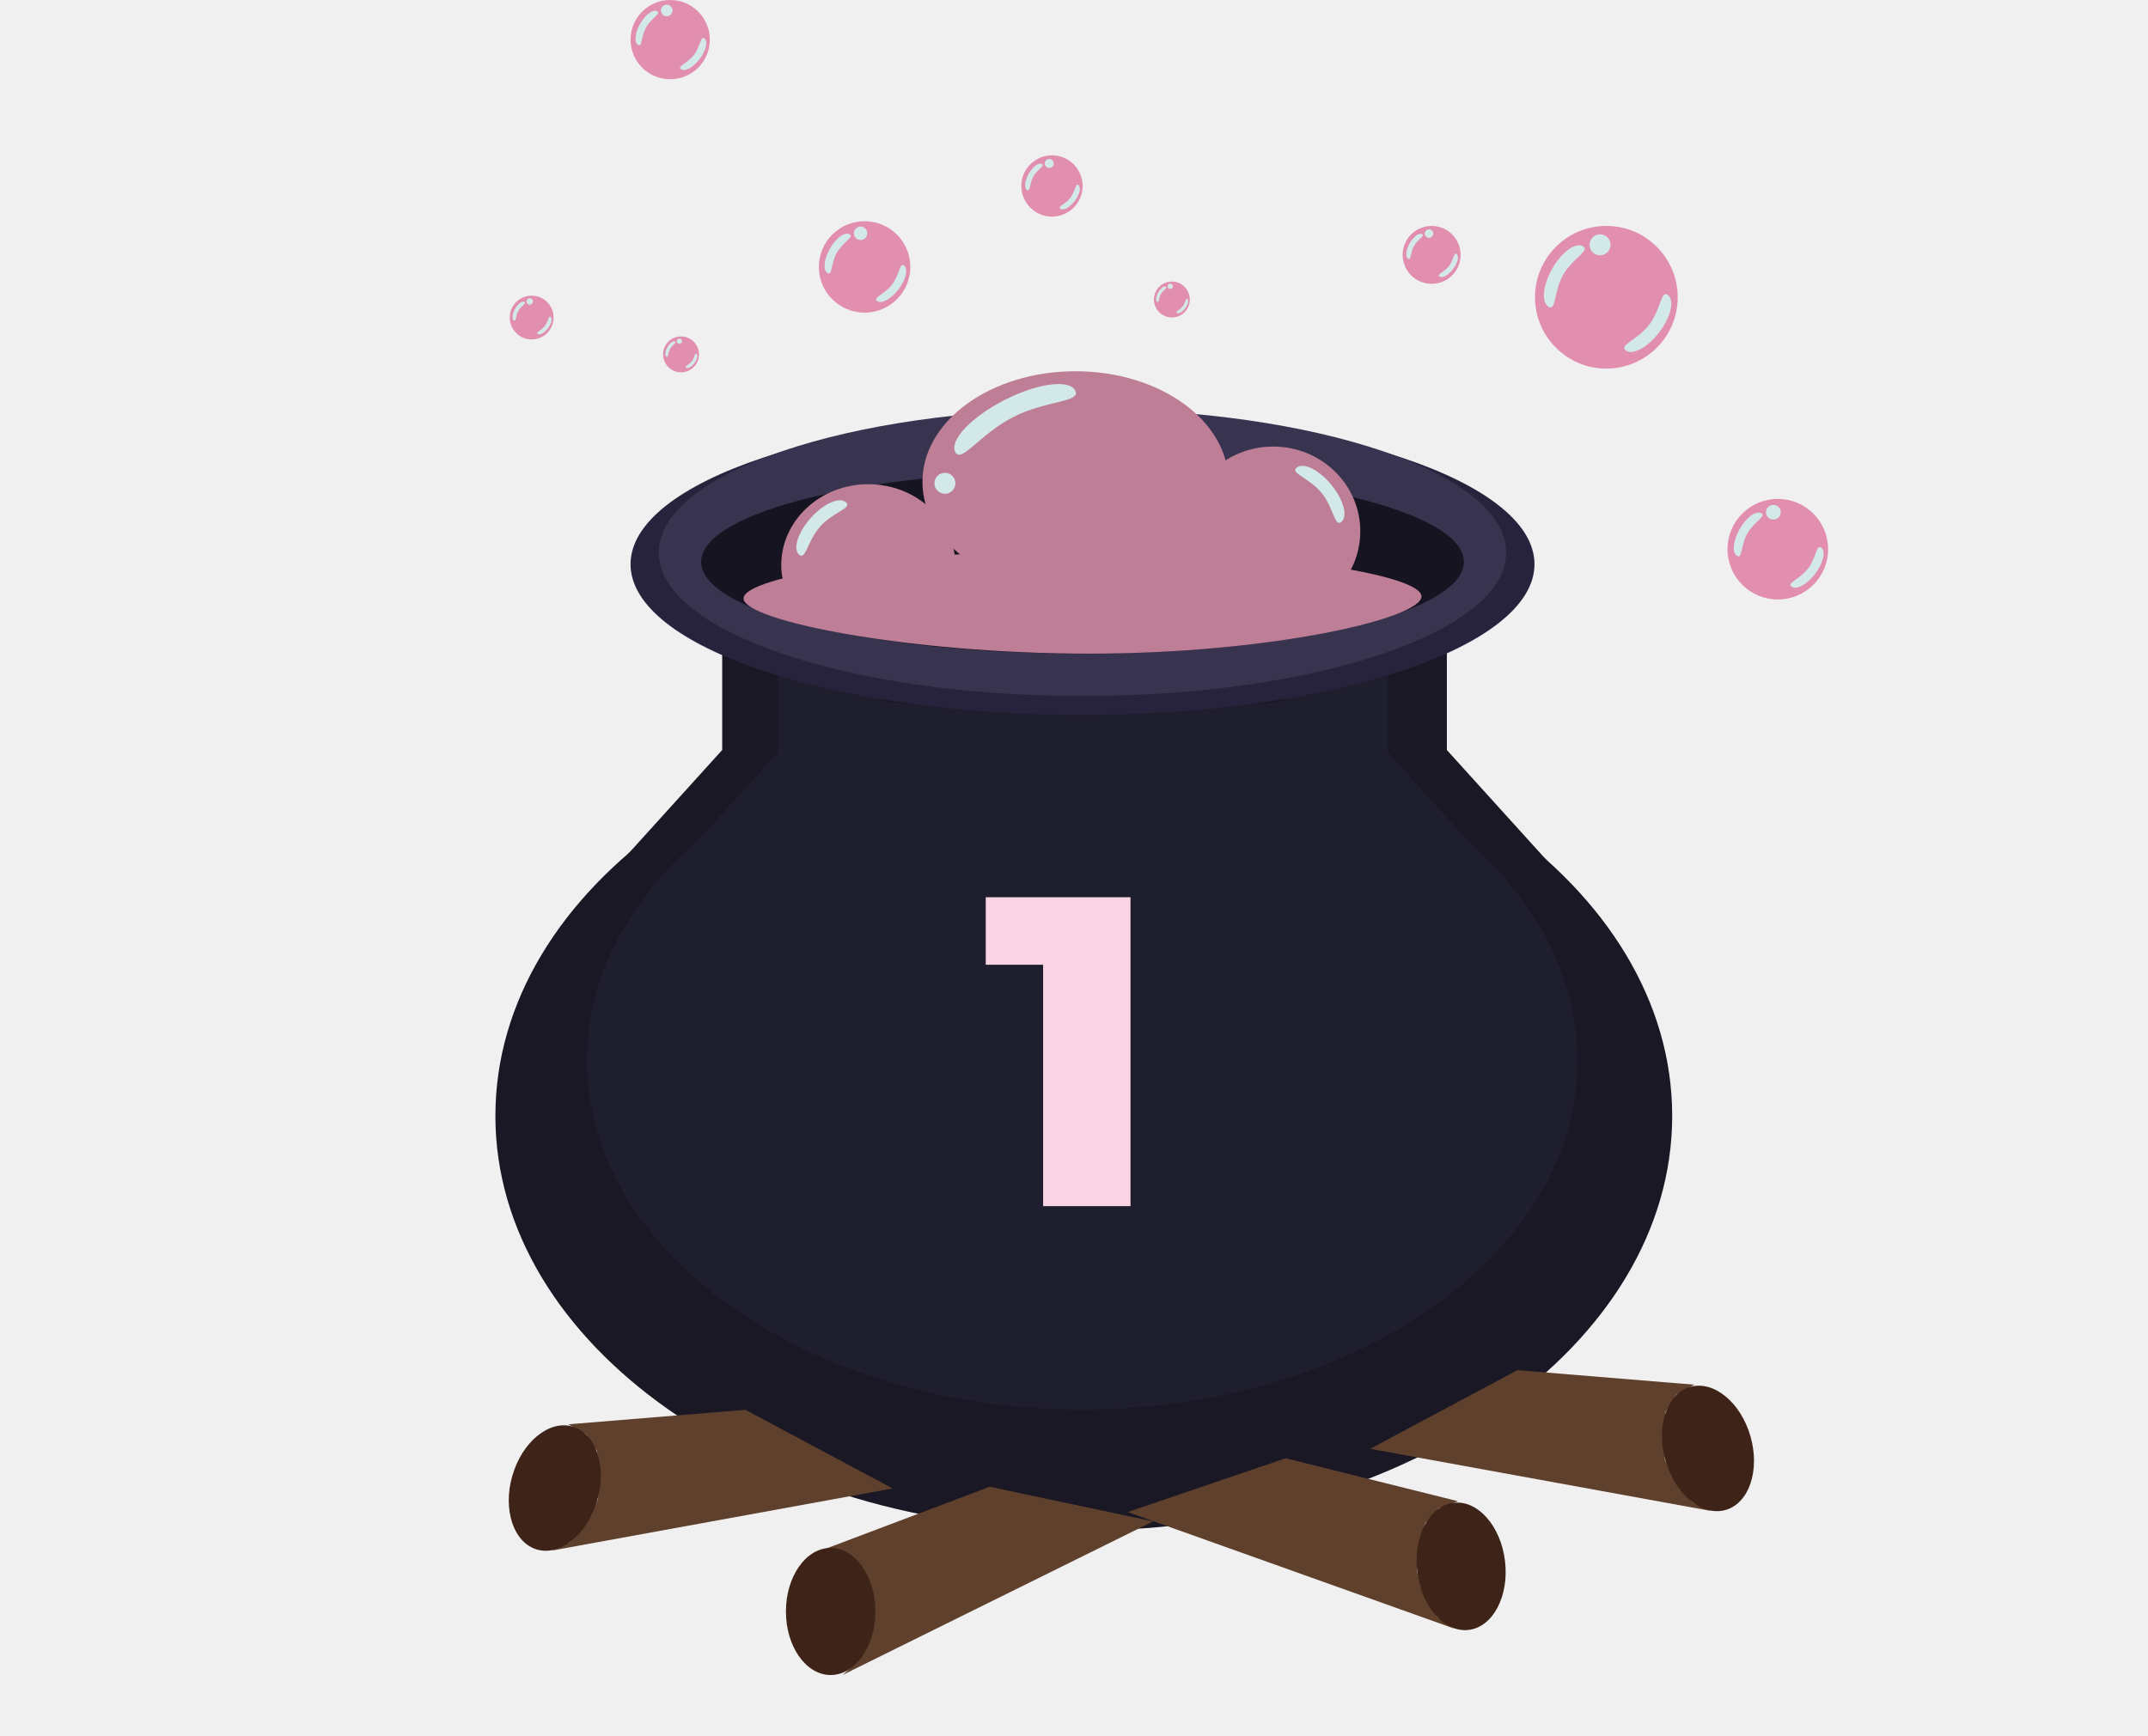
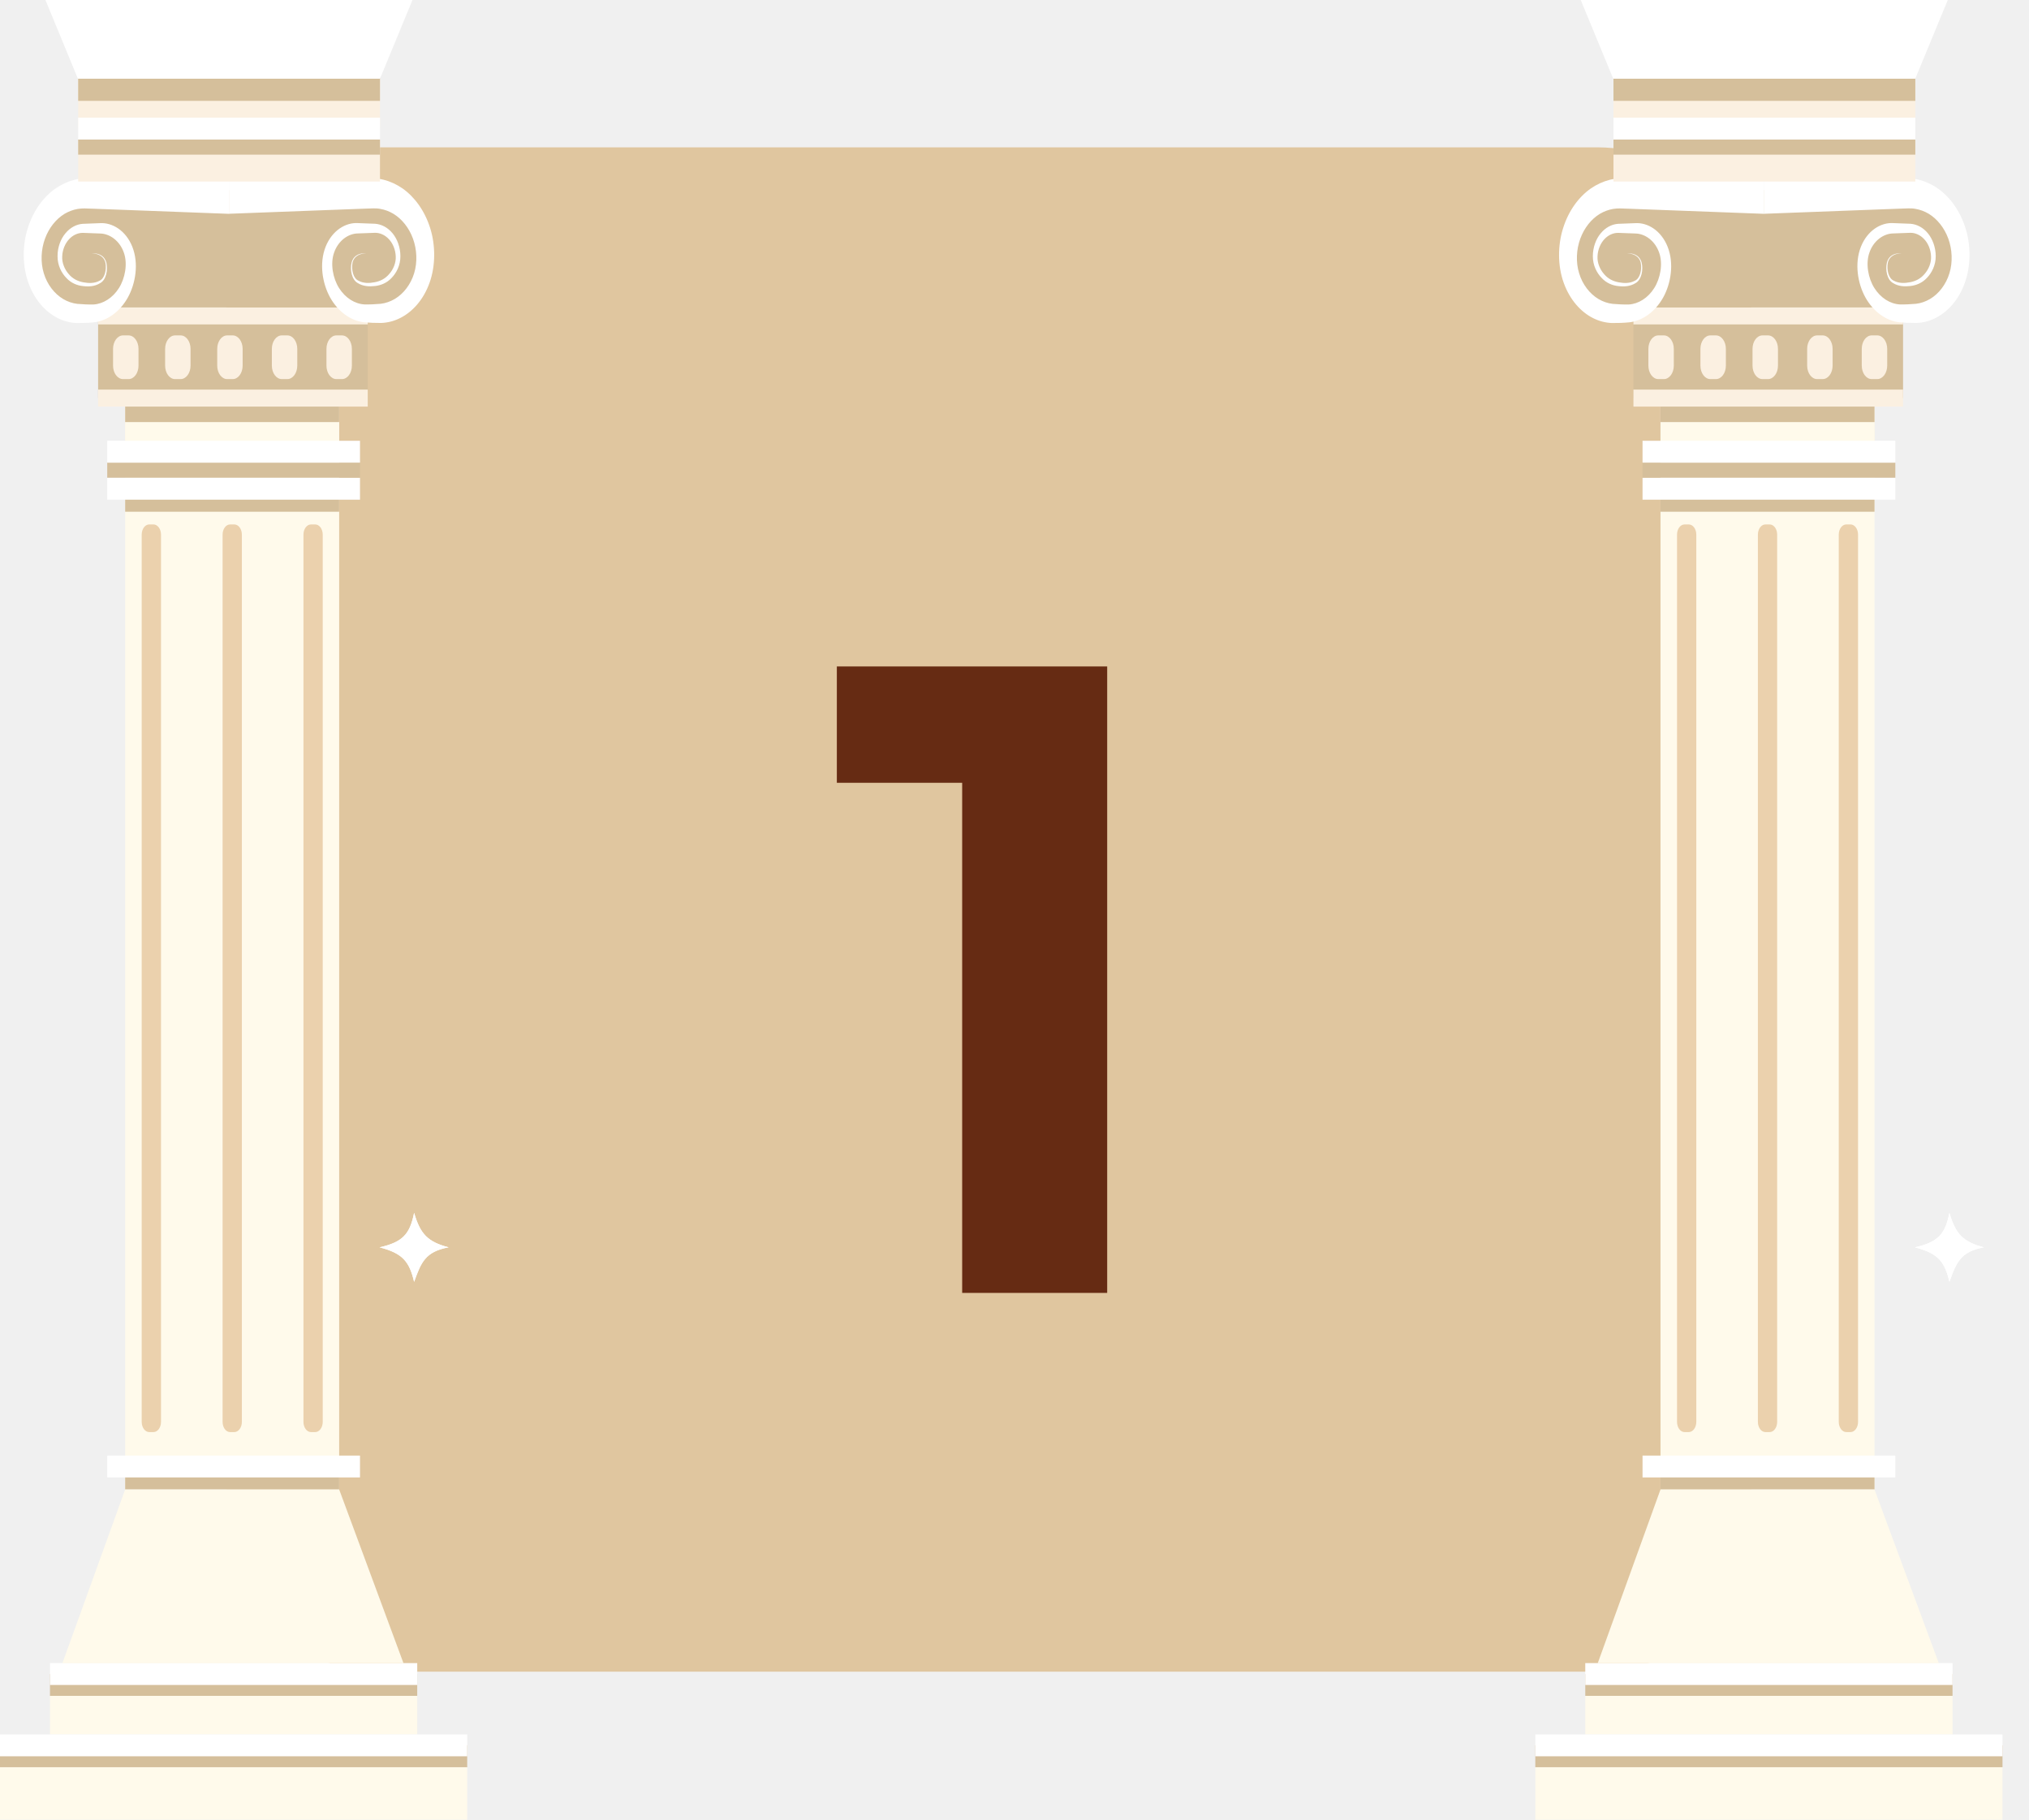
- <svg xmlns="http://www.w3.org/2000/svg" width="146" height="118" viewBox="0 0 146 118" fill="none">
-   <path d="M113.659 75.868C113.659 91.433 95.754 104.051 73.666 104.051C51.578 104.051 33.672 91.433 33.672 75.868C33.672 60.304 51.578 47.687 73.666 47.687C95.754 47.687 113.659 60.304 113.659 75.868Z" fill="#191824" />
-   <path d="M69.894 47.866L42.217 58.58L49.088 50.991L49.088 43.076L57.778 46.91L69.894 47.866Z" fill="#191824" />
-   <path d="M74.168 48.249L105.215 58.582L98.344 50.993L98.344 43.078L89.655 46.912L74.168 48.249Z" fill="#191824" />
-   <path d="M107.235 72.1C107.235 85.205 92.159 95.828 73.561 95.828C54.964 95.828 39.888 85.205 39.888 72.1C39.888 58.995 54.964 48.372 73.561 48.372C92.159 48.372 107.235 58.995 107.235 72.1Z" fill="#1F1E2E" />
-   <path d="M70.386 48.523L47.083 57.543L52.868 51.154L52.868 44.49L60.184 47.717L70.386 48.523Z" fill="#1F1E2E" />
-   <path d="M73.986 48.845L100.126 57.545L94.341 51.156L94.341 44.492L87.025 47.719L73.986 48.845Z" fill="#1F1E2E" />
-   <ellipse cx="73.579" cy="38.36" rx="30.72" ry="10.24" fill="#27233C" />
-   <ellipse cx="73.578" cy="37.56" rx="28.8" ry="9.76" fill="#383450" />
-   <ellipse cx="73.579" cy="38.2" rx="25.92" ry="6.24" fill="#151420" />
-   <ellipse cx="73.099" cy="32.76" rx="10.4" ry="7.52" fill="#BD7E96" />
-   <ellipse cx="86.539" cy="36.12" rx="5.92" ry="5.76" fill="#BD7E96" />
-   <path d="M64.94 38.435C64.94 41.48 62.289 41.236 59.02 41.236C55.75 41.236 53.1 41.48 53.1 38.435C53.1 35.389 55.75 32.92 59.02 32.92C62.289 32.92 64.94 35.389 64.94 38.435Z" fill="#BD7E96" />
-   <path d="M96.619 40.55C96.619 42.051 86.384 44.44 74.027 44.44C61.671 44.44 50.539 42.188 50.539 40.687C50.539 39.186 61.473 37.4 73.829 37.4C86.186 37.4 96.619 39.049 96.619 40.55Z" fill="#BD7E96" />
-   <path d="M55.98 105.347L67.277 101.08L78.38 103.436L57.264 113.88L58.291 112.989L58.804 112.033L59.19 110.823L59.318 109.677L59.061 108.212L58.355 106.557L57.328 105.665L55.98 105.347Z" fill="#5F402C" />
-   <path d="M38.636 96.835L50.667 95.848L60.671 101.196L37.495 105.42L38.728 104.845L39.487 104.066L40.193 103.005L40.635 101.935L40.797 100.452L40.579 98.659L39.842 97.515L38.636 96.835Z" fill="#5F402C" />
-   <ellipse cx="37.71" cy="101.168" rx="3.005" ry="4.352" transform="matrix(0.960822 0.277167 -0.277168 0.960821 29.5181 -6.48838)" fill="#3E2318" />
-   <path d="M99.1 102.065L87.387 99.143L76.65 102.8L98.836 110.721L97.712 109.954L97.089 109.062L96.564 107.901L96.301 106.774L96.382 105.284L96.887 103.55L97.8 102.541L99.1 102.065Z" fill="#5F402C" />
-   <ellipse cx="3.005" cy="4.352" rx="3.005" ry="4.352" transform="matrix(-0.993022 0.117929 0.11793 0.993022 101.783 101.816)" fill="#3E2318" />
-   <path d="M115.165 94.141L103.134 93.155L93.13 98.502L116.306 102.726L115.072 102.151L114.314 101.372L113.607 100.312L113.165 99.242L113.004 97.758L113.221 95.966L113.959 94.822L115.165 94.141Z" fill="#5F402C" />
-   <ellipse cx="3.005" cy="4.352" rx="3.005" ry="4.352" transform="matrix(-0.960822 0.277167 0.277168 0.960822 117.771 93.4609)" fill="#3E2318" />
-   <ellipse cx="56.46" cy="109.56" rx="3.04" ry="4.32" fill="#3E2318" />
-   <ellipse cx="109.184" cy="20.21" rx="4.85" ry="4.85" fill="#E28EAE" />
-   <path d="M112.782 22.587C111.989 23.626 110.966 24.179 110.497 23.821C110.027 23.463 111.31 23.108 112.102 22.069C112.895 21.029 112.897 19.698 113.366 20.056C113.836 20.414 113.574 21.547 112.782 22.587Z" fill="#D3E8E8" />
-   <path d="M105.5 18.276C106.144 17.138 107.083 16.452 107.597 16.743C108.11 17.034 106.888 17.559 106.244 18.697C105.6 19.834 105.778 21.153 105.264 20.862C104.75 20.571 104.856 19.413 105.5 18.276Z" fill="#D3E8E8" />
-   <path d="M68.27 27.201C70.524 26.049 72.681 25.763 73.09 26.562C73.499 27.361 71.115 27.206 68.862 28.358C66.609 29.51 65.339 31.533 64.93 30.734C64.522 29.935 66.017 28.353 68.27 27.201Z" fill="#D3E8E8" />
-   <path d="M55.108 35.215C55.988 34.231 57.061 33.756 57.506 34.153C57.95 34.55 56.631 34.806 55.751 35.791C54.871 36.775 54.764 38.114 54.319 37.717C53.875 37.319 54.228 36.2 55.108 35.215Z" fill="#D3E8E8" />
-   <path d="M90.485 32.954C89.646 31.935 88.593 31.416 88.133 31.795C87.672 32.174 88.98 32.483 89.819 33.502C90.658 34.522 90.71 35.864 91.171 35.485C91.631 35.106 91.324 33.973 90.485 32.954Z" fill="#D3E8E8" />
-   <ellipse cx="108.756" cy="16.644" rx="0.713" ry="0.713" fill="#D3E8E8" />
-   <ellipse cx="64.225" cy="32.858" rx="0.713" ry="0.713" fill="#D3E8E8" />
-   <ellipse cx="45.553" cy="2.694" rx="2.694" ry="2.694" fill="#E28EAE" />
-   <path d="M47.551 4.014C47.111 4.591 46.543 4.898 46.282 4.699C46.021 4.501 46.733 4.304 47.174 3.726C47.614 3.149 47.615 2.409 47.876 2.608C48.137 2.807 47.991 3.436 47.551 4.014Z" fill="#D3E8E8" />
-   <path d="M43.507 1.619C43.865 0.988 44.386 0.606 44.672 0.768C44.957 0.93 44.278 1.221 43.92 1.853C43.562 2.485 43.661 3.217 43.376 3.056C43.091 2.894 43.149 2.251 43.507 1.619Z" fill="#D3E8E8" />
-   <ellipse cx="45.316" cy="0.713" rx="0.396" ry="0.396" fill="#D3E8E8" />
-   <ellipse cx="79.652" cy="20.363" rx="1.22" ry="1.22" fill="#E28EAE" />
-   <path d="M80.557 20.961C80.358 21.223 80.1 21.362 79.982 21.272C79.864 21.182 80.187 21.092 80.386 20.831C80.586 20.569 80.586 20.234 80.704 20.324C80.823 20.414 80.757 20.7 80.557 20.961Z" fill="#D3E8E8" />
-   <path d="M78.725 19.877C78.887 19.59 79.123 19.418 79.252 19.491C79.382 19.564 79.074 19.696 78.912 19.982C78.75 20.269 78.795 20.6 78.665 20.527C78.536 20.454 78.563 20.163 78.725 19.877Z" fill="#D3E8E8" />
-   <ellipse cx="79.544" cy="19.465" rx="0.179" ry="0.179" fill="#D3E8E8" />
-   <ellipse cx="71.503" cy="12.644" rx="2.084" ry="2.084" fill="#E28EAE" />
-   <path d="M73.049 13.665C72.709 14.111 72.269 14.349 72.068 14.195C71.866 14.041 72.417 13.889 72.757 13.442C73.098 12.995 73.099 12.424 73.3 12.578C73.502 12.731 73.39 13.218 73.049 13.665Z" fill="#D3E8E8" />
-   <path d="M69.921 11.812C70.198 11.324 70.601 11.029 70.822 11.154C71.042 11.279 70.517 11.505 70.24 11.993C69.964 12.482 70.04 13.049 69.82 12.924C69.599 12.799 69.644 12.301 69.921 11.812Z" fill="#D3E8E8" />
-   <ellipse cx="71.318" cy="11.111" rx="0.306" ry="0.306" fill="#D3E8E8" />
-   <ellipse cx="58.767" cy="18.148" rx="3.108" ry="3.108" fill="#E28EAE" />
-   <path d="M61.074 19.671C60.566 20.338 59.91 20.692 59.609 20.462C59.308 20.233 60.13 20.006 60.638 19.339C61.146 18.673 61.147 17.82 61.448 18.049C61.749 18.279 61.581 19.005 61.074 19.671Z" fill="#D3E8E8" />
-   <path d="M56.407 16.909C56.819 16.18 57.421 15.74 57.75 15.926C58.08 16.113 57.296 16.449 56.883 17.178C56.47 17.907 56.584 18.753 56.255 18.566C55.926 18.38 55.994 17.637 56.407 16.909Z" fill="#D3E8E8" />
-   <ellipse cx="58.493" cy="15.863" rx="0.457" ry="0.457" fill="#D3E8E8" />
-   <ellipse cx="120.838" cy="37.339" rx="3.419" ry="3.419" fill="#E28EAE" />
-   <path d="M123.374 39.014C122.816 39.747 122.094 40.137 121.763 39.885C121.432 39.632 122.336 39.382 122.895 38.649C123.454 37.916 123.455 36.978 123.786 37.23C124.117 37.483 123.933 38.281 123.374 39.014Z" fill="#D3E8E8" />
-   <path d="M118.242 35.975C118.696 35.173 119.358 34.69 119.72 34.895C120.082 35.1 119.22 35.47 118.766 36.272C118.312 37.074 118.437 38.004 118.075 37.799C117.713 37.593 117.788 36.777 118.242 35.975Z" fill="#D3E8E8" />
-   <ellipse cx="120.537" cy="34.825" rx="0.503" ry="0.503" fill="#D3E8E8" />
-   <ellipse cx="97.308" cy="17.329" rx="1.969" ry="1.969" fill="#E28EAE" />
-   <path d="M98.767 18.293C98.445 18.715 98.03 18.94 97.84 18.794C97.649 18.649 98.17 18.505 98.491 18.083C98.813 17.661 98.814 17.121 99.004 17.266C99.195 17.412 99.089 17.871 98.767 18.293Z" fill="#D3E8E8" />
-   <path d="M95.812 16.543C96.074 16.082 96.455 15.803 96.663 15.921C96.872 16.039 96.376 16.253 96.114 16.714C95.853 17.176 95.925 17.711 95.716 17.593C95.508 17.475 95.551 17.005 95.812 16.543Z" fill="#D3E8E8" />
-   <ellipse cx="97.133" cy="15.881" rx="0.289" ry="0.289" fill="#D3E8E8" />
-   <ellipse cx="36.138" cy="21.59" rx="1.489" ry="1.489" fill="#E28EAE" />
-   <path d="M37.242 22.32C36.999 22.639 36.685 22.809 36.541 22.699C36.397 22.589 36.79 22.48 37.034 22.161C37.277 21.842 37.278 21.433 37.422 21.543C37.566 21.653 37.486 22.001 37.242 22.32Z" fill="#D3E8E8" />
-   <path d="M35.007 20.996C35.205 20.646 35.493 20.436 35.651 20.525C35.809 20.614 35.433 20.776 35.235 21.125C35.037 21.474 35.092 21.88 34.934 21.79C34.777 21.701 34.809 21.345 35.007 20.996Z" fill="#D3E8E8" />
-   <ellipse cx="36.007" cy="20.495" rx="0.219" ry="0.219" fill="#D3E8E8" />
-   <ellipse cx="46.29" cy="24.093" rx="1.22" ry="1.22" fill="#E28EAE" />
-   <path d="M47.195 24.691C46.996 24.953 46.738 25.092 46.62 25.002C46.502 24.912 46.825 24.822 47.024 24.561C47.223 24.299 47.224 23.964 47.342 24.054C47.46 24.144 47.394 24.429 47.195 24.691Z" fill="#D3E8E8" />
-   <path d="M45.363 23.606C45.525 23.32 45.761 23.147 45.89 23.22C46.02 23.294 45.712 23.426 45.55 23.712C45.388 23.998 45.432 24.33 45.303 24.257C45.174 24.184 45.201 23.892 45.363 23.606Z" fill="#D3E8E8" />
-   <ellipse cx="46.182" cy="23.196" rx="0.179" ry="0.179" fill="#D3E8E8" />
-   <path d="M70.901 82V63.13L73.451 65.59H67.001V61H76.841V82H70.901Z" fill="#F9D4E2" />
+ <svg xmlns="http://www.w3.org/2000/svg" width="68" height="61" viewBox="0 0 68 61" fill="none">
+   <path d="M53.539 4.939H12.742C9.898 4.939 7.592 7.245 7.592 10.09V50.887C7.592 53.731 9.898 56.038 12.742 56.038H53.539C56.384 56.038 58.69 53.731 58.69 50.887V10.09C58.69 7.245 56.384 4.939 53.539 4.939Z" fill="#E0C69F" />
+   <path d="M32.246 43.34V24.14L34.346 26.24H28.046V22.34H37.106V43.34H32.246Z" fill="#662B13" />
+   <g clip-path="url(#clip0_5568_16956)">
+     <path d="M3.288 13.342L12.325 13.342V10.304L3.288 10.304V13.342Z" fill="#D5BF9B" />
+     <path d="M4.195 14.956L11.367 14.956V13.342L4.195 13.342V14.956Z" fill="#FBF0E1" />
+     <path d="M4.195 49.93H11.367L11.367 13.344H4.195L4.195 49.93Z" fill="#FFFAEB" />
+     <path d="M4.195 14.149L11.367 14.149V13.342L4.195 13.342V14.149Z" fill="#D5BF9B" />
+     <path d="M4.195 17.154H11.367V16.347H4.195V17.154Z" fill="#D5BF9B" />
+     <path d="M3.288 10.875L12.325 10.875V10.306L3.288 10.306V10.875Z" fill="#FBF0E1" />
+     <path d="M3.288 13.63L12.325 13.63V13.06L3.288 13.06V13.63Z" fill="#FBF0E1" />
+     <path d="M11.675 10.306H3.68C3.68 10.306 1.595 11.084 1.163 9.154C0.73 7.223 2.253 6.481 3.319 6.481C4.385 6.481 12.109 6.11 13.133 6.631C14.159 7.149 14.564 8.378 14.187 9.154C13.809 9.931 13.757 10.641 11.675 10.306Z" fill="#D5BF9B" />
+     <path d="M7.676 5.794L3.118 5.966L2.828 5.979C2.715 5.987 2.603 6 2.493 6.028C2.271 6.085 2.056 6.182 1.855 6.322C1.454 6.604 1.114 7.066 0.932 7.645C0.748 8.217 0.745 8.908 0.952 9.48C1.154 10.048 1.525 10.457 1.933 10.662C2.138 10.766 2.353 10.82 2.568 10.828C2.791 10.828 2.936 10.826 3.168 10.803C3.601 10.745 4.017 10.451 4.283 9.976C4.544 9.508 4.657 8.831 4.434 8.27C4.216 7.725 3.761 7.454 3.348 7.481L2.775 7.503C2.562 7.517 2.352 7.628 2.193 7.821C2.032 8.011 1.927 8.295 1.929 8.588C1.926 8.897 2.064 9.154 2.223 9.317C2.382 9.49 2.589 9.571 2.78 9.59C2.973 9.613 3.175 9.605 3.359 9.49C3.56 9.38 3.624 9.043 3.563 8.797C3.482 8.526 3.246 8.48 3.068 8.495C3.248 8.492 3.475 8.564 3.534 8.81C3.577 9.045 3.51 9.336 3.333 9.412C3.165 9.503 2.973 9.497 2.791 9.463C2.607 9.429 2.435 9.346 2.301 9.185C2.167 9.031 2.073 8.812 2.085 8.596C2.093 8.369 2.183 8.16 2.314 8.02C2.444 7.878 2.613 7.804 2.78 7.806L3.347 7.827C3.689 7.831 4.018 8.083 4.151 8.469C4.285 8.842 4.19 9.336 3.985 9.658C3.775 9.989 3.454 10.19 3.13 10.207C2.982 10.211 2.748 10.201 2.592 10.186C2.427 10.167 2.267 10.112 2.12 10.025C1.824 9.851 1.58 9.535 1.468 9.16C1.354 8.793 1.375 8.359 1.509 7.998C1.641 7.636 1.879 7.342 2.16 7.17C2.301 7.087 2.452 7.03 2.606 7.004C2.682 6.99 2.761 6.987 2.837 6.987L3.116 6.996L7.675 7.168V5.796L7.676 5.794Z" fill="white" />
+     <path d="M7.673 7.166L12.231 6.994L12.511 6.985C12.589 6.985 12.665 6.986 12.742 7.002C12.896 7.028 13.046 7.083 13.187 7.168C13.468 7.339 13.707 7.634 13.839 7.996C13.973 8.359 13.993 8.791 13.88 9.158C13.767 9.533 13.524 9.849 13.228 10.023C13.08 10.11 12.919 10.165 12.756 10.184C12.6 10.199 12.365 10.209 12.217 10.205C11.892 10.188 11.573 9.987 11.363 9.656C11.158 9.332 11.063 8.84 11.197 8.467C11.33 8.081 11.659 7.827 12.001 7.825L12.568 7.804C12.734 7.802 12.903 7.876 13.034 8.018C13.165 8.158 13.254 8.367 13.263 8.594C13.275 8.81 13.181 9.031 13.046 9.183C12.912 9.344 12.742 9.427 12.557 9.461C12.375 9.497 12.183 9.501 12.015 9.41C11.838 9.334 11.771 9.044 11.814 8.808C11.871 8.562 12.099 8.49 12.28 8.494C12.102 8.478 11.864 8.522 11.785 8.795C11.723 9.043 11.789 9.378 11.989 9.488C12.173 9.603 12.375 9.609 12.568 9.588C12.759 9.567 12.966 9.488 13.125 9.315C13.284 9.152 13.422 8.893 13.419 8.586C13.419 8.295 13.315 8.011 13.155 7.819C12.996 7.626 12.787 7.517 12.573 7.501L12 7.479C11.587 7.452 11.133 7.723 10.914 8.268C10.691 8.829 10.804 9.506 11.065 9.974C11.331 10.449 11.748 10.743 12.18 10.802C12.412 10.822 12.557 10.826 12.78 10.826C12.995 10.817 13.21 10.764 13.415 10.659C13.824 10.455 14.195 10.046 14.396 9.478C14.601 8.908 14.598 8.215 14.416 7.643C14.234 7.064 13.894 6.602 13.495 6.32C13.293 6.18 13.077 6.081 12.857 6.026C12.746 5.998 12.633 5.983 12.522 5.977L12.231 5.964L7.673 5.792V7.164V7.166Z" fill="white" />
+     <path d="M2.62 4.283L12.735 4.283V-3.14713e-05L2.62 -3.14713e-05V4.283Z" fill="#FBF0E1" />
+     <path d="M2.62 3.381L12.735 3.381V-2.55108e-05L2.62 -2.55108e-05V3.381Z" fill="#D5BF9B" />
+     <path d="M2.62 6.085L12.735 6.085V4.677L2.62 4.677V6.085Z" fill="#FBF0E1" />
+     <path d="M2.62 5.184L12.735 5.184V4.677L2.62 4.677V5.184Z" fill="#D5BF9B" />
+     <path d="M2.611 2.639H12.734L13.824 0H1.523L2.611 2.639Z" fill="white" />
+     <path d="M2.62 4.677L12.735 4.677V3.944L2.62 3.944V4.677Z" fill="white" />
+     <path d="M3.594 16.016H12.065V15.508L3.594 15.508V16.016Z" fill="#D5BF9B" />
+     <path d="M3.594 15.508L12.065 15.508V14.776L3.594 14.776V15.508Z" fill="white" />
+     <path d="M3.594 16.75H12.065V16.018H3.594V16.75Z" fill="white" />
+     <path d="M4.195 49.93H11.367V49.123H4.195V49.93Z" fill="#D5BF9B" />
+     <path d="M3.594 49.526H12.065V48.794H3.594V49.526Z" fill="white" />
+     <path d="M1.675 56.85H13.983V56.117H1.675V56.85Z" fill="#D5BF9B" />
+     <path d="M1.675 58.141H13.983V56.85H1.675V58.141Z" fill="#FFFAEB" />
+     <path d="M1.675 56.483H13.983V55.75H1.675V56.483Z" fill="white" />
+     <path d="M0 59.239H15.658V58.506H0V59.239Z" fill="#D5BF9B" />
+     <path d="M0 61.002H15.658V59.241H0V61.002Z" fill="#FFFAEB" />
+     <path d="M0 58.874H15.658V58.141H0V58.874Z" fill="white" />
+     <path d="M11.274 12.708H11.46C11.644 12.708 11.793 12.506 11.793 12.256V11.695C11.793 11.445 11.644 11.243 11.46 11.243H11.274C11.09 11.243 10.941 11.445 10.941 11.695V12.256C10.941 12.506 11.09 12.708 11.274 12.708Z" fill="#FBF0E1" />
+     <path d="M9.444 12.708H9.63C9.814 12.708 9.963 12.506 9.963 12.256V11.695C9.963 11.445 9.814 11.243 9.63 11.243H9.444C9.26 11.243 9.111 11.445 9.111 11.695V12.256C9.111 12.506 9.26 12.708 9.444 12.708Z" fill="#FBF0E1" />
+     <path d="M7.613 12.708H7.799C7.983 12.708 8.132 12.506 8.132 12.256V11.695C8.132 11.445 7.983 11.243 7.799 11.243H7.613C7.429 11.243 7.28 11.445 7.28 11.695V12.256C7.28 12.506 7.429 12.708 7.613 12.708Z" fill="#FBF0E1" />
+     <path d="M5.867 12.708H6.053C6.237 12.708 6.386 12.506 6.386 12.256V11.695C6.386 11.445 6.237 11.243 6.053 11.243H5.867C5.683 11.243 5.534 11.445 5.534 11.695V12.256C5.534 12.506 5.683 12.708 5.867 12.708Z" fill="#FBF0E1" />
+     <path d="M4.123 12.708H4.308C4.493 12.708 4.642 12.506 4.642 12.256V11.695C4.642 11.445 4.493 11.243 4.308 11.243H4.123C3.939 11.243 3.789 11.445 3.789 11.695V12.256C3.789 12.506 3.939 12.708 4.123 12.708Z" fill="#FBF0E1" />
+     <path d="M7.853 48.006H7.712C7.573 48.006 7.46 47.853 7.46 47.663L7.46 17.922C7.46 17.733 7.573 17.58 7.712 17.58H7.853C7.993 17.58 8.106 17.733 8.106 17.922L8.106 47.663C8.106 47.853 7.993 48.006 7.853 48.006Z" fill="#EBD1AD" />
+     <path d="M10.564 48.006H10.423C10.283 48.006 10.17 47.853 10.17 47.663L10.17 17.922C10.17 17.733 10.283 17.58 10.423 17.58H10.564C10.703 17.58 10.816 17.733 10.816 17.922L10.816 47.663C10.816 47.853 10.703 48.006 10.564 48.006Z" fill="#EBD1AD" />
+     <path d="M5.143 48.006H5.002C4.862 48.006 4.749 47.853 4.749 47.663L4.749 17.922C4.749 17.733 4.862 17.58 5.002 17.58H5.143C5.283 17.58 5.396 17.733 5.396 17.922L5.396 47.663C5.396 47.853 5.283 48.006 5.143 48.006Z" fill="#EBD1AD" />
+     <path d="M2.092 55.752H13.522L11.367 49.93H4.195L2.092 55.752Z" fill="#FFFAEB" />
+     <path d="M15.035 41.813C14.332 41.627 14.086 41.367 13.879 40.657C13.736 41.371 13.498 41.637 12.722 41.813C13.497 42.013 13.719 42.29 13.879 42.97C14.113 42.318 14.251 41.958 15.035 41.813Z" fill="white" />
+     <path d="M15.035 41.813C14.332 41.627 14.086 41.367 13.879 40.657C13.736 41.371 13.498 41.637 12.722 41.813C13.497 42.013 13.719 42.29 13.879 42.97C14.113 42.318 14.251 41.958 15.035 41.813Z" fill="white" />
+   </g>
+   <g clip-path="url(#clip1_5568_16956)">
+     <path d="M54.743 13.342L63.779 13.342V10.304L54.743 10.304V13.342Z" fill="#D5BF9B" />
+     <path d="M55.65 14.956L62.822 14.956V13.342L55.65 13.342V14.956Z" fill="#FBF0E1" />
+     <path d="M55.65 49.93H62.822V13.344H55.65V49.93Z" fill="#FFFAEB" />
+     <path d="M55.65 14.149L62.822 14.149V13.342L55.65 13.342V14.149Z" fill="#D5BF9B" />
+     <path d="M55.65 17.154H62.822V16.347H55.65V17.154Z" fill="#D5BF9B" />
+     <path d="M54.743 10.875L63.779 10.875V10.306L54.743 10.306V10.875Z" fill="#FBF0E1" />
+     <path d="M54.743 13.63L63.779 13.63V13.06L54.743 13.06V13.63Z" fill="#FBF0E1" />
+     <path d="M63.129 10.306H55.135C55.135 10.306 53.05 11.084 52.617 9.154C52.184 7.223 53.707 6.481 54.773 6.481C55.84 6.481 63.563 6.11 64.588 6.631C65.613 7.149 66.018 8.378 65.641 9.154C65.263 9.931 65.211 10.641 63.129 10.306Z" fill="#D5BF9B" />
+     <path d="M59.13 5.794L54.572 5.966L54.282 5.979C54.169 5.987 54.057 6 53.947 6.028C53.725 6.085 53.51 6.182 53.309 6.322C52.909 6.604 52.568 7.066 52.387 7.645C52.203 8.217 52.2 8.908 52.406 9.48C52.609 10.048 52.98 10.457 53.387 10.662C53.593 10.766 53.807 10.82 54.022 10.828C54.246 10.828 54.391 10.826 54.623 10.803C55.055 10.745 55.471 10.451 55.738 9.976C55.999 9.508 56.112 8.831 55.888 8.27C55.671 7.725 55.216 7.454 54.803 7.481L54.229 7.503C54.017 7.517 53.806 7.628 53.647 7.821C53.486 8.011 53.382 8.295 53.383 8.588C53.38 8.897 53.519 9.154 53.678 9.317C53.837 9.49 54.043 9.571 54.235 9.59C54.427 9.613 54.63 9.605 54.814 9.49C55.015 9.38 55.079 9.043 55.017 8.797C54.937 8.526 54.701 8.48 54.522 8.495C54.702 8.492 54.93 8.564 54.988 8.81C55.032 9.045 54.965 9.336 54.787 9.412C54.62 9.503 54.427 9.497 54.246 9.463C54.062 9.429 53.89 9.346 53.756 9.185C53.622 9.031 53.527 8.812 53.539 8.596C53.548 8.369 53.637 8.16 53.768 8.02C53.898 7.878 54.067 7.804 54.235 7.806L54.801 7.827C55.143 7.831 55.472 8.083 55.605 8.469C55.739 8.842 55.644 9.336 55.439 9.658C55.23 9.989 54.909 10.19 54.585 10.207C54.437 10.211 54.203 10.201 54.046 10.186C53.882 10.167 53.721 10.112 53.574 10.025C53.279 9.851 53.034 9.535 52.923 9.16C52.808 8.793 52.829 8.359 52.963 7.998C53.096 7.636 53.333 7.342 53.615 7.17C53.756 7.087 53.907 7.03 54.06 7.004C54.137 6.99 54.215 6.987 54.292 6.987L54.571 6.996L59.129 7.168V5.796L59.13 5.794Z" fill="white" />
+     <path d="M59.128 7.166L63.686 6.994L63.965 6.985C64.043 6.985 64.12 6.986 64.197 7.002C64.35 7.028 64.501 7.083 64.642 7.168C64.922 7.339 65.161 7.634 65.294 7.996C65.428 8.359 65.447 8.791 65.334 9.158C65.221 9.533 64.978 9.849 64.682 10.023C64.534 10.11 64.374 10.165 64.211 10.184C64.054 10.199 63.82 10.209 63.672 10.205C63.347 10.188 63.027 9.987 62.818 9.656C62.613 9.332 62.518 8.84 62.652 8.467C62.784 8.081 63.114 7.827 63.456 7.825L64.022 7.804C64.188 7.802 64.357 7.876 64.488 8.018C64.62 8.158 64.709 8.367 64.717 8.594C64.73 8.81 64.635 9.031 64.501 9.183C64.367 9.344 64.197 9.427 64.011 9.461C63.83 9.497 63.637 9.501 63.469 9.41C63.292 9.334 63.225 9.044 63.269 8.808C63.326 8.562 63.553 8.49 63.735 8.494C63.556 8.478 63.319 8.522 63.239 8.795C63.178 9.043 63.243 9.378 63.443 9.488C63.627 9.603 63.83 9.609 64.022 9.588C64.213 9.567 64.42 9.488 64.579 9.315C64.738 9.152 64.876 8.893 64.874 8.586C64.874 8.295 64.769 8.011 64.61 7.819C64.451 7.626 64.241 7.517 64.028 7.501L63.454 7.479C63.041 7.452 62.587 7.723 62.368 8.268C62.145 8.829 62.258 9.506 62.519 9.974C62.786 10.449 63.203 10.743 63.634 10.802C63.866 10.822 64.011 10.826 64.234 10.826C64.449 10.817 64.664 10.764 64.869 10.659C65.278 10.455 65.65 10.046 65.85 9.478C66.056 8.908 66.053 8.215 65.87 7.643C65.689 7.064 65.348 6.602 64.949 6.32C64.748 6.18 64.532 6.081 64.311 6.026C64.201 5.998 64.088 5.983 63.976 5.977L63.686 5.964L59.128 5.792V7.164V7.166Z" fill="white" />
+     <path d="M54.074 4.283L64.19 4.283V-3.14713e-05L54.074 -3.14713e-05V4.283Z" fill="#FBF0E1" />
+     <path d="M54.074 3.381L64.19 3.381V-2.55108e-05L54.074 -2.55108e-05V3.381Z" fill="#D5BF9B" />
+     <path d="M54.074 6.085L64.19 6.085V4.677L54.074 4.677V6.085Z" fill="#FBF0E1" />
+     <path d="M54.074 5.184L64.19 5.184V4.677L54.074 4.677V5.184Z" fill="#D5BF9B" />
+     <path d="M54.066 2.639H64.188L65.278 0H52.977L54.066 2.639Z" fill="white" />
+     <path d="M54.074 4.677L64.19 4.677V3.944L54.074 3.944V4.677Z" fill="white" />
+     <path d="M55.048 16.016H63.52V15.508L55.048 15.508V16.016Z" fill="#D5BF9B" />
+     <path d="M55.048 15.508L63.52 15.508V14.776L55.048 14.776V15.508Z" fill="white" />
+     <path d="M55.048 16.75H63.52V16.018H55.048V16.75Z" fill="white" />
+     <path d="M55.65 49.93H62.822V49.123H55.65V49.93Z" fill="#D5BF9B" />
+     <path d="M55.048 49.526H63.52V48.794H55.048V49.526Z" fill="white" />
+     <path d="M53.129 56.85H65.437V56.117H53.129V56.85Z" fill="#D5BF9B" />
+     <path d="M53.129 58.141H65.437V56.85H53.129V58.141Z" fill="#FFFAEB" />
+     <path d="M53.129 56.483H65.437V55.75H53.129V56.483Z" fill="white" />
+     <path d="M51.454 59.239H67.112V58.506H51.454V59.239Z" fill="#D5BF9B" />
+     <path d="M51.454 61.002H67.112V59.241H51.454V61.002Z" fill="#FFFAEB" />
+     <path d="M51.454 58.874H67.112V58.141H51.454V58.874Z" fill="white" />
+     <path d="M62.728 12.708H62.914C63.098 12.708 63.248 12.506 63.248 12.256V11.695C63.248 11.445 63.098 11.243 62.914 11.243H62.728C62.544 11.243 62.395 11.445 62.395 11.695V12.256C62.395 12.506 62.544 12.708 62.728 12.708Z" fill="#FBF0E1" />
+     <path d="M60.899 12.708H61.084C61.269 12.708 61.418 12.506 61.418 12.256V11.695C61.418 11.445 61.269 11.243 61.084 11.243H60.899C60.715 11.243 60.565 11.445 60.565 11.695V12.256C60.565 12.506 60.715 12.708 60.899 12.708Z" fill="#FBF0E1" />
+     <path d="M59.068 12.708H59.253C59.438 12.708 59.587 12.506 59.587 12.256V11.695C59.587 11.445 59.438 11.243 59.253 11.243H59.068C58.883 11.243 58.734 11.445 58.734 11.695V12.256C58.734 12.506 58.883 12.708 59.068 12.708Z" fill="#FBF0E1" />
+     <path d="M57.322 12.708H57.507C57.692 12.708 57.841 12.506 57.841 12.256V11.695C57.841 11.445 57.692 11.243 57.507 11.243H57.322C57.138 11.243 56.988 11.445 56.988 11.695V12.256C56.988 12.506 57.138 12.708 57.322 12.708Z" fill="#FBF0E1" />
+     <path d="M55.577 12.708H55.763C55.947 12.708 56.096 12.506 56.096 12.256V11.695C56.096 11.445 55.947 11.243 55.763 11.243H55.577C55.393 11.243 55.244 11.445 55.244 11.695V12.256C55.244 12.506 55.393 12.708 55.577 12.708Z" fill="#FBF0E1" />
+     <path d="M59.308 48.006H59.167C59.027 48.006 58.914 47.853 58.914 47.663V17.922C58.914 17.733 59.027 17.58 59.167 17.58H59.308C59.447 17.58 59.56 17.733 59.56 17.922V47.663C59.56 47.853 59.447 48.006 59.308 48.006Z" fill="#EBD1AD" />
+     <path d="M62.018 48.006H61.877C61.738 48.006 61.624 47.853 61.624 47.663V17.922C61.624 17.733 61.738 17.58 61.877 17.58H62.018C62.158 17.58 62.271 17.733 62.271 17.922V47.663C62.271 47.853 62.158 48.006 62.018 48.006Z" fill="#EBD1AD" />
+     <path d="M56.597 48.006H56.456C56.317 48.006 56.204 47.853 56.204 47.663V17.922C56.204 17.733 56.317 17.58 56.456 17.58H56.597C56.737 17.58 56.85 17.733 56.85 17.922V47.663C56.85 47.853 56.737 48.006 56.597 48.006Z" fill="#EBD1AD" />
+     <path d="M53.547 55.752H64.977L62.822 49.93H55.65L53.547 55.752Z" fill="#FFFAEB" />
+     <path d="M66.489 41.813C65.787 41.627 65.54 41.367 65.333 40.657C65.191 41.371 64.953 41.637 64.176 41.813C64.951 42.013 65.174 42.29 65.333 42.97C65.567 42.318 65.705 41.958 66.489 41.813Z" fill="white" />
+     <path d="M66.489 41.813C65.787 41.627 65.54 41.367 65.333 40.657C65.191 41.371 64.953 41.637 64.176 41.813C64.951 42.013 65.174 42.29 65.333 42.97C65.567 42.318 65.705 41.958 66.489 41.813Z" fill="white" />
+   </g>
+   <defs>
+     <clipPath id="clip0_5568_16956">
+       <rect width="15.658" height="61" fill="white" />
+     </clipPath>
+     <clipPath id="clip1_5568_16956">
+       <rect width="15.658" height="61" fill="white" transform="translate(51.4544)" />
+     </clipPath>
+   </defs>
</svg>
